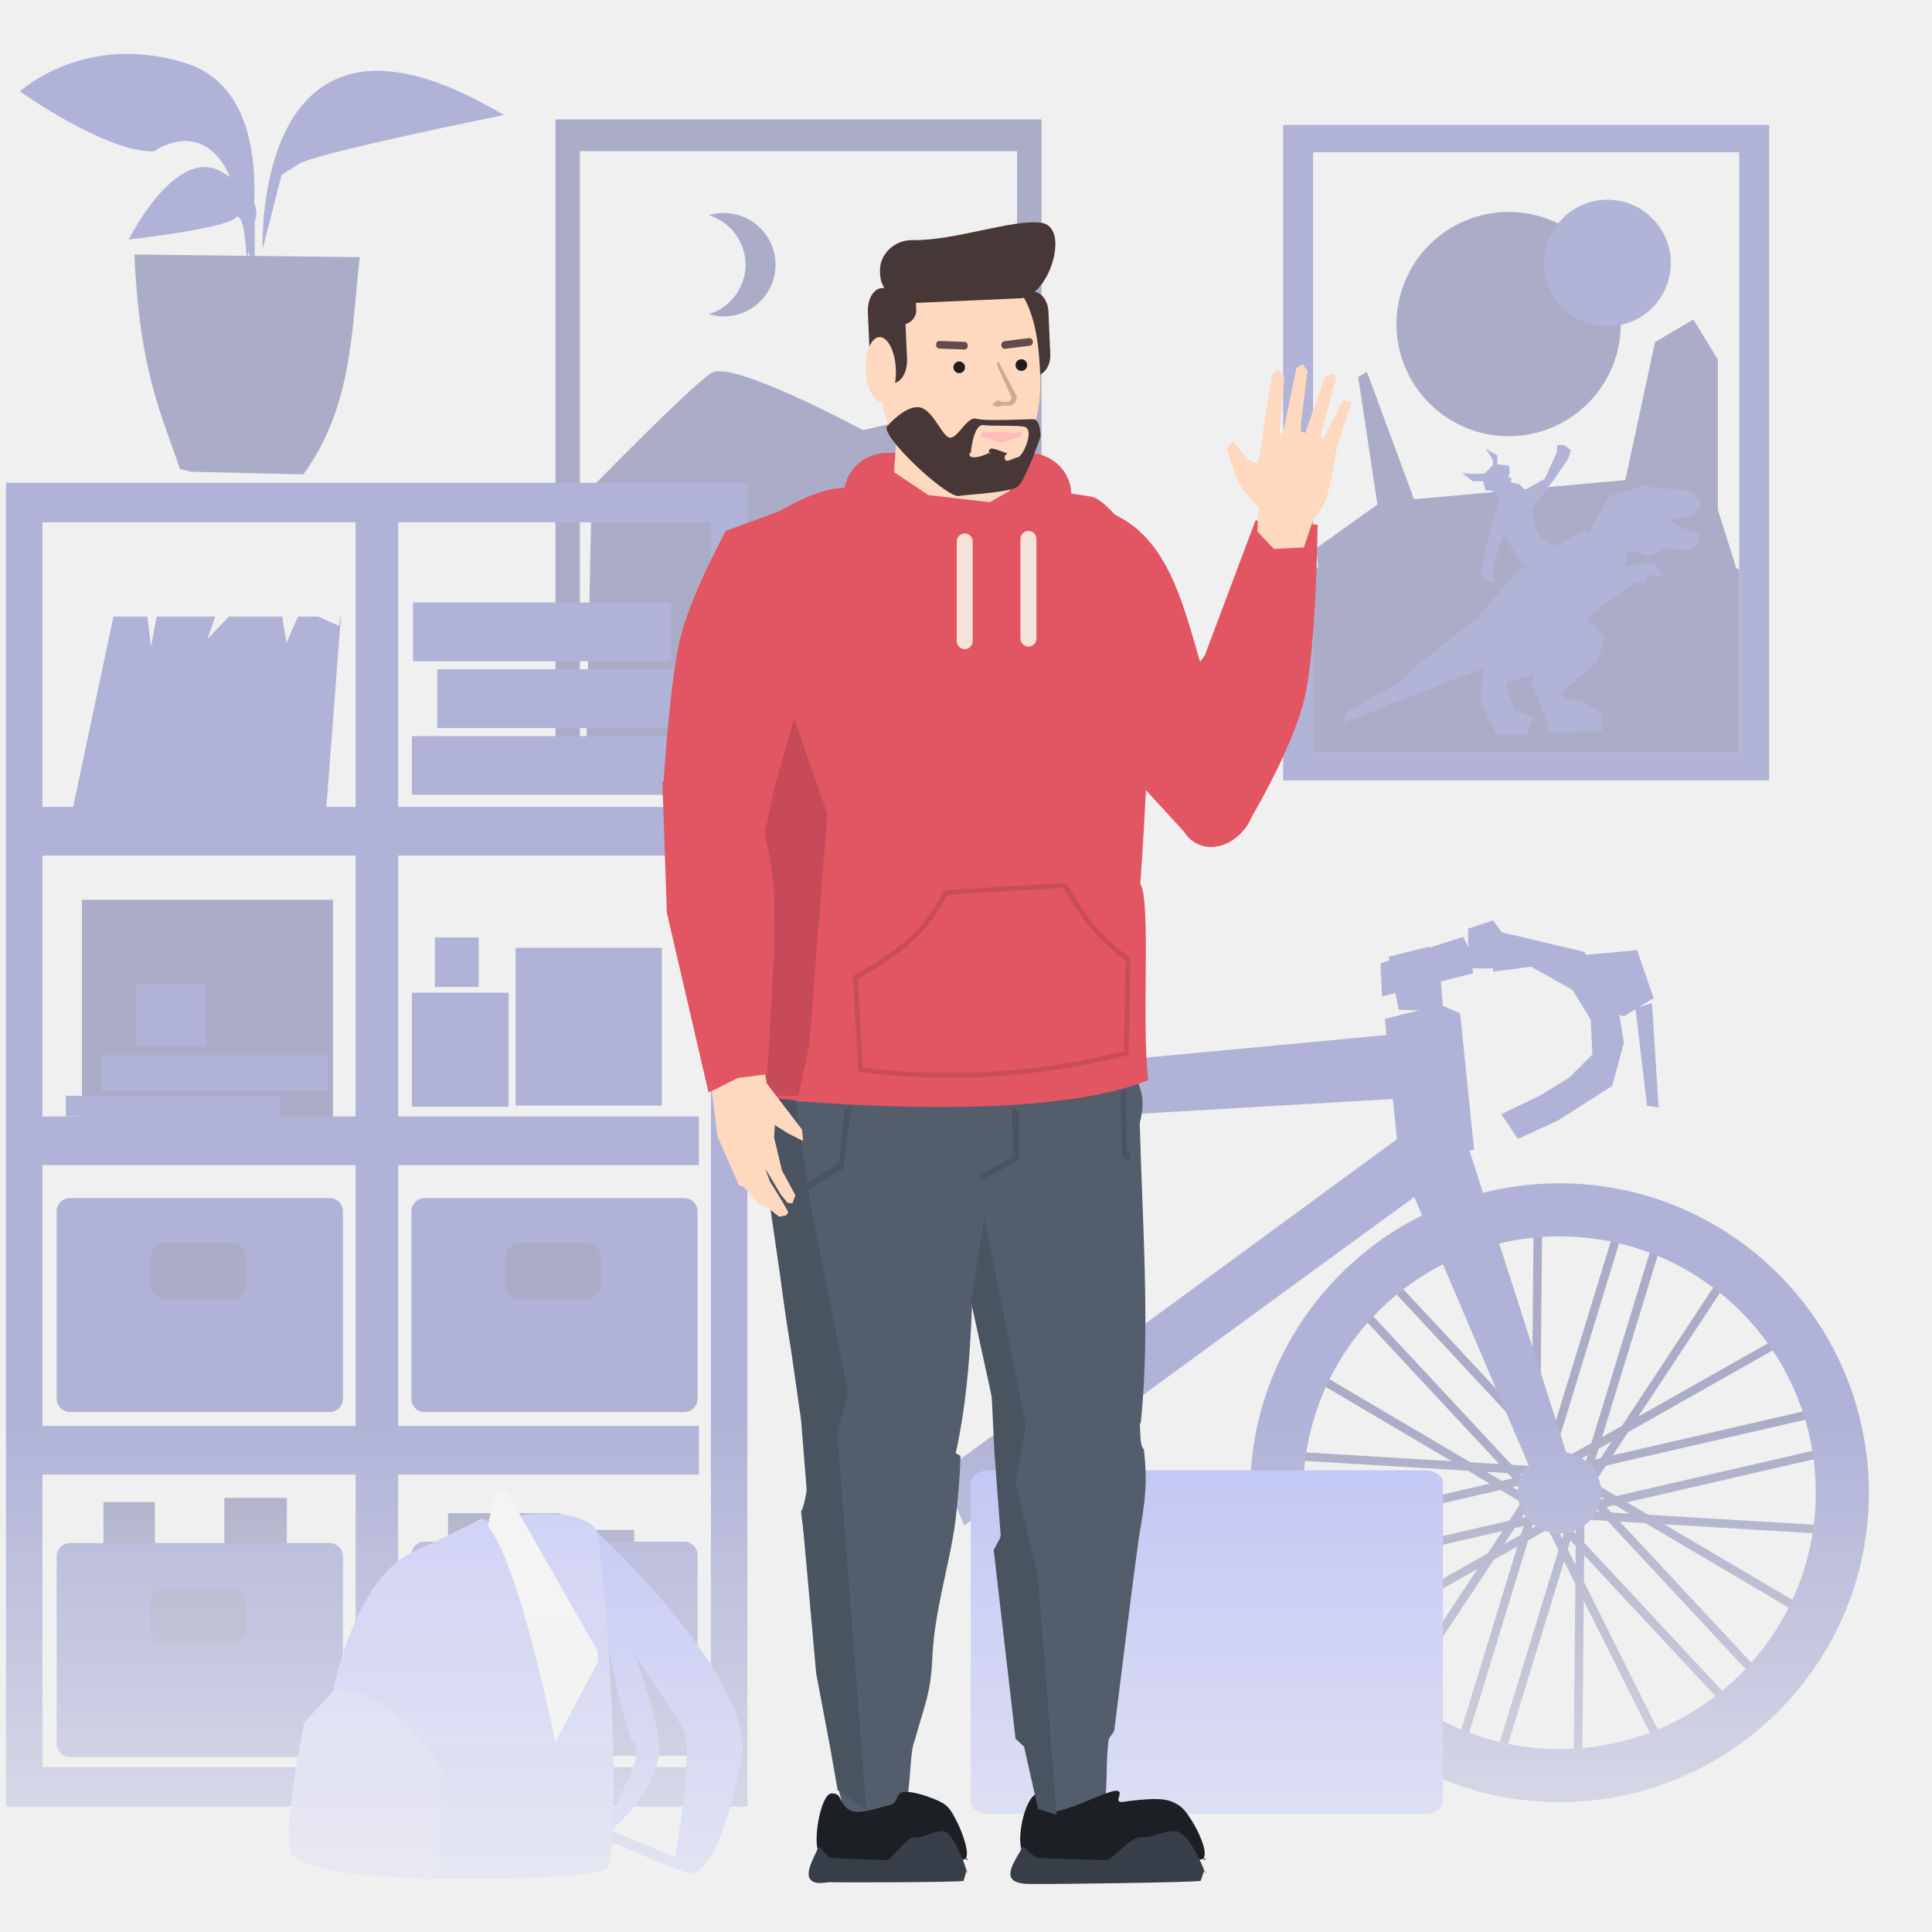
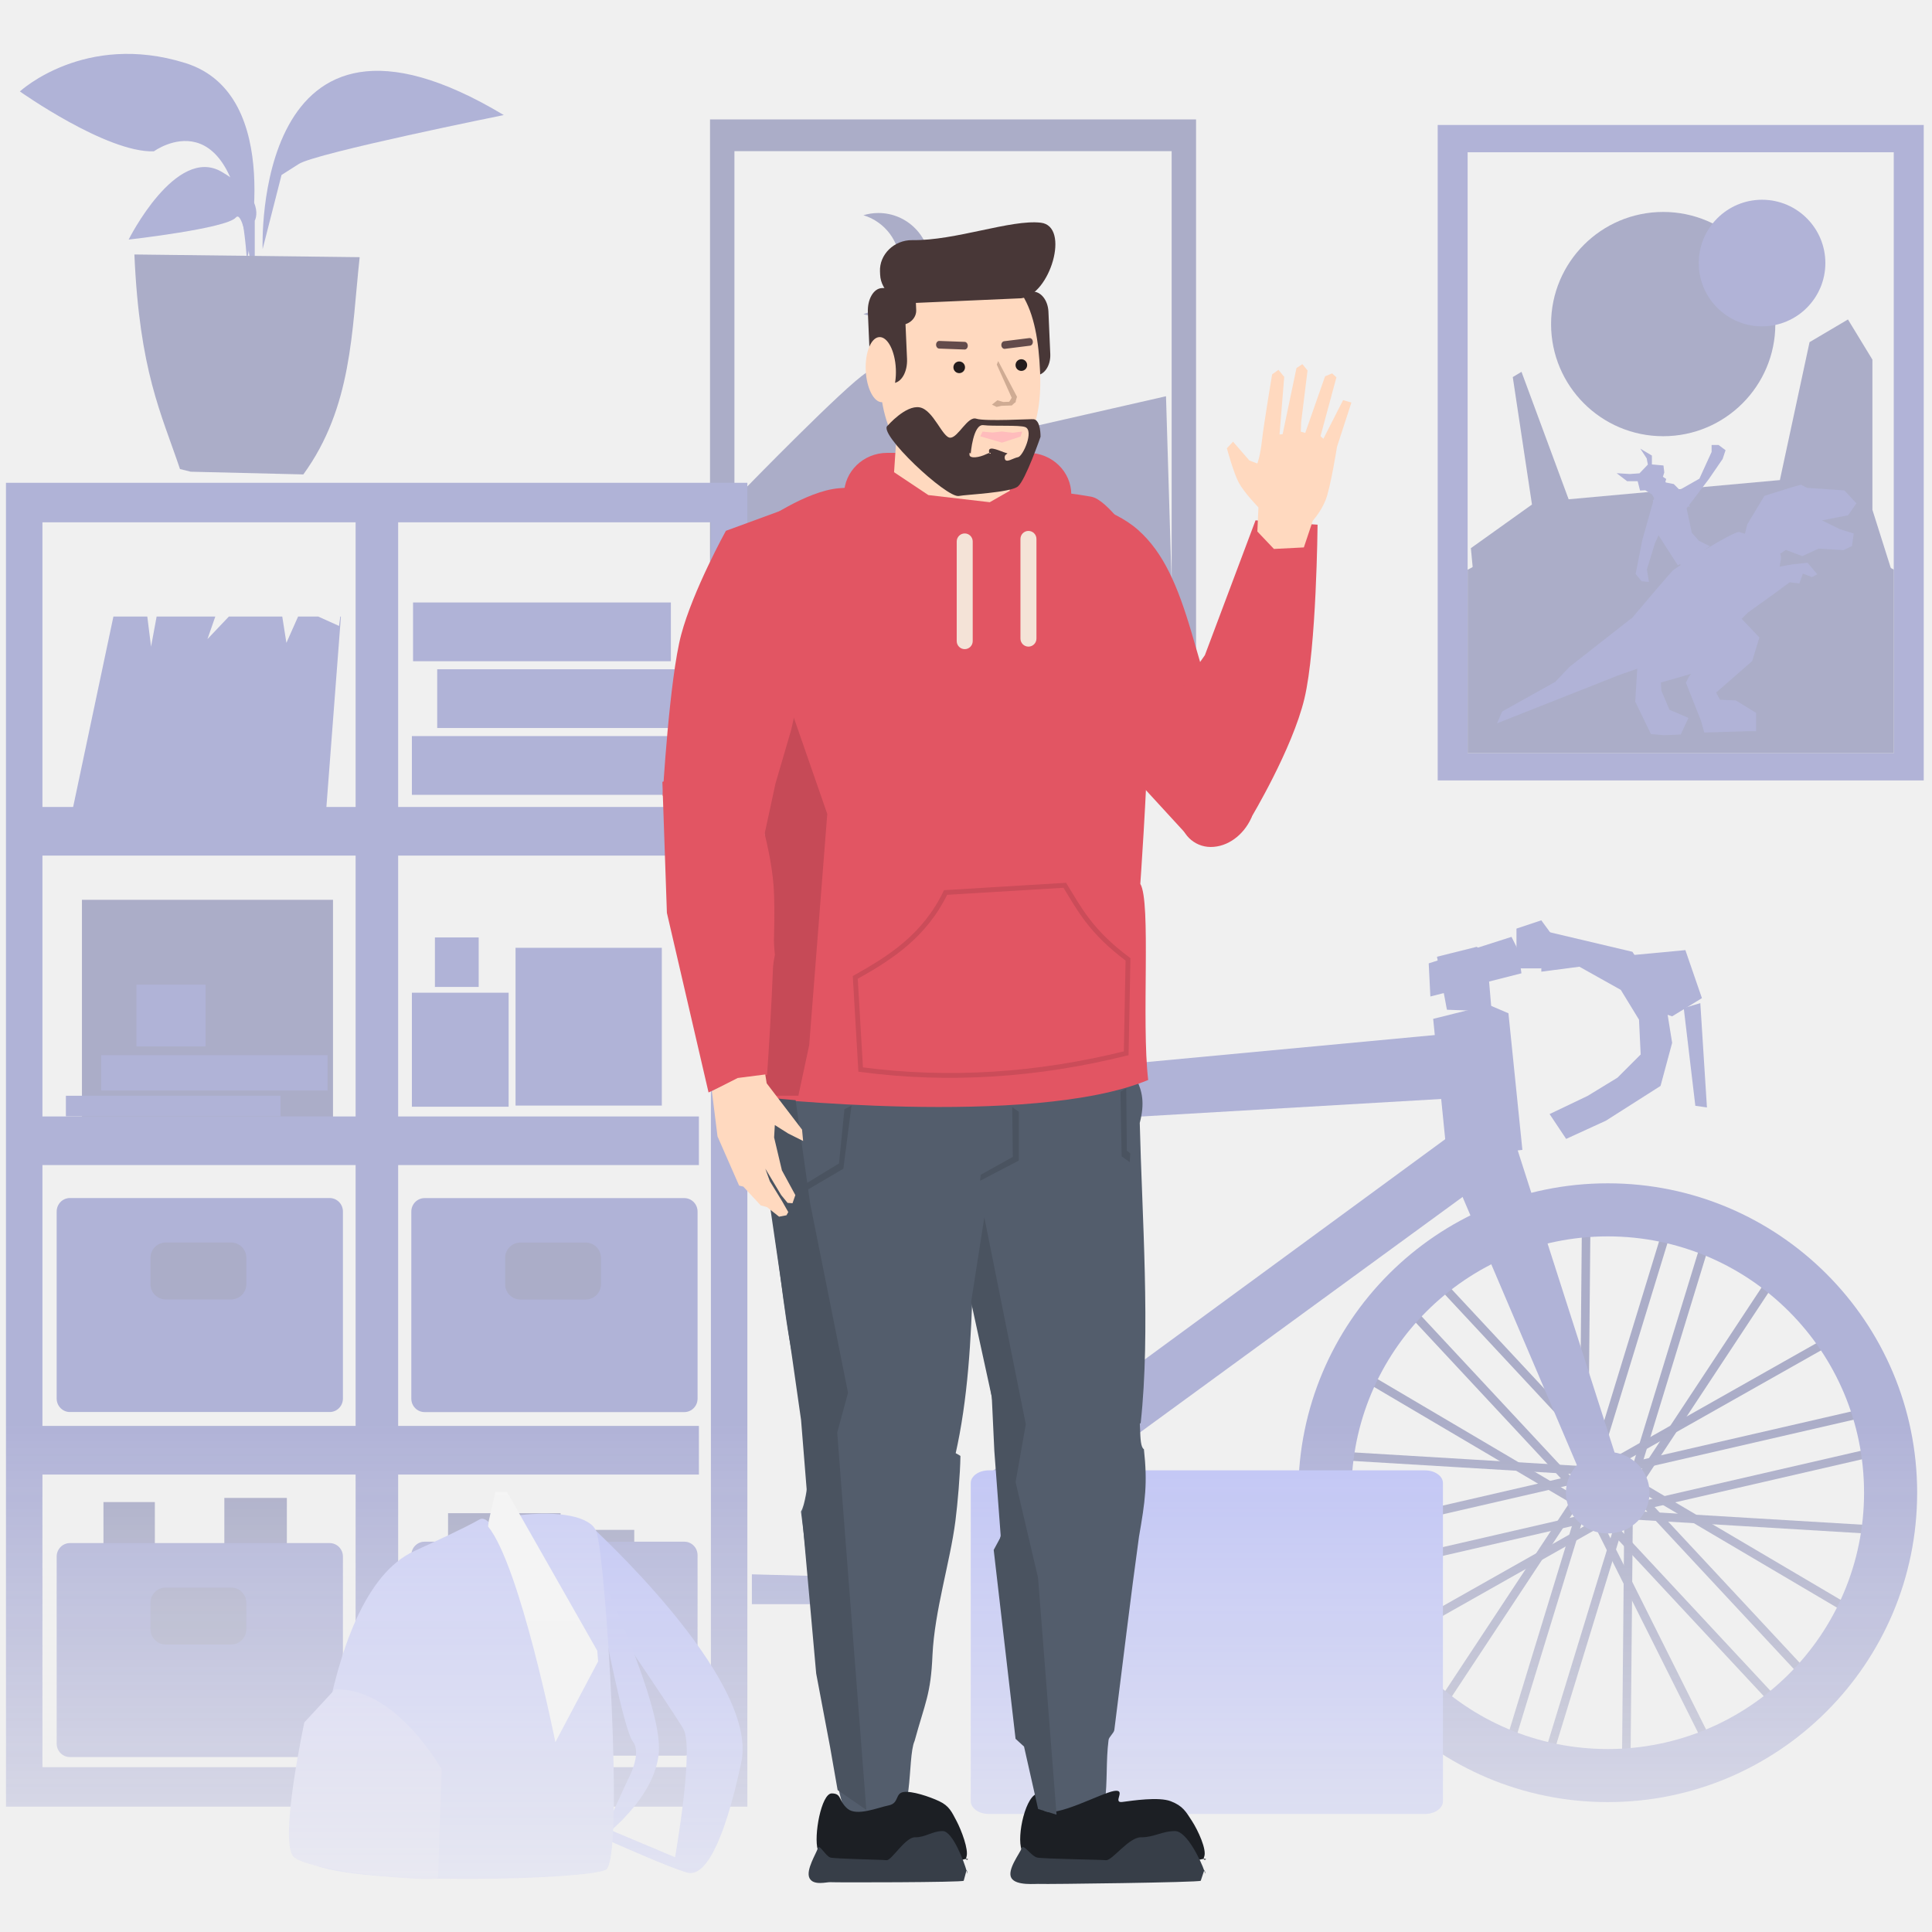
<svg xmlns="http://www.w3.org/2000/svg" xmlns:xlink="http://www.w3.org/1999/xlink" width="400" height="400" viewBox="0 0 105.833 105.833" version="1.1" id="svg523" xml:space="preserve">
  <defs id="defs520">
    <linearGradient id="linearGradient35336">
      <stop style="stop-color:#ffffff;stop-opacity:1;" offset="0" id="stop35332" />
      <stop style="stop-color:#000000;stop-opacity:1" offset="1" id="stop35334" />
    </linearGradient>
    <linearGradient id="linearGradient12854">
      <stop style="stop-color:#000000;stop-opacity:1;" offset="0" id="stop12850" />
      <stop style="stop-color:#ffffff;stop-opacity:1" offset="0.351" id="stop12982" />
      <stop style="stop-color:#ffffff;stop-opacity:1" offset="1" id="stop12852" />
    </linearGradient>
    <mask maskUnits="userSpaceOnUse" id="mask23724">
      <rect style="fill:url(#linearGradient23728);fill-opacity:1;stroke-width:1.058;stroke-linecap:round" id="rect23726" width="105.972" height="106.335" x="-0.182" y="-0.182" />
    </mask>
    <linearGradient xlink:href="#linearGradient12854" id="linearGradient23728" gradientUnits="userSpaceOnUse" x1="105.608" y1="54.804" x2="52.532" y2="54.804" spreadMethod="reflect" />
    <mask maskUnits="userSpaceOnUse" id="mask36981">
      <rect style="opacity:1;fill:url(#linearGradient36985);fill-opacity:1;stroke:none;stroke-width:1.058;stroke-linecap:round" id="rect36983" width="99.81" height="100.767" x="0.585" y="0.043" />
    </mask>
    <linearGradient xlink:href="#linearGradient35336" id="linearGradient36985" gradientUnits="userSpaceOnUse" x1="57.55" y1="77.887" x2="57.55" y2="113.398" gradientTransform="matrix(0.9364293,0,0,0.9364293,1.541507,0.9998093)" />
  </defs>
  <g id="layer1">
    <g id="g5890" transform="matrix(1.067886,0,0,1.067886,-1.646154,-1.067683)" style="stroke-width:0.936;opacity:0.338" mask="url(#mask36981)">
      <rect style="fill:#28283f;fill-opacity:1;stroke:none;stroke-width:0.991;stroke-linecap:round;opacity:0" id="rect35253" width="117.987" height="120.538" x="-8.025" y="-7.61" />
-       <g id="g36343" style="fill:#333aa7;fill-opacity:1">
+       <g id="g36343" style="fill:#333aa7;fill-opacity:1" transform="translate(2.477636)">
        <g id="g16564" style="fill:#242a7a;fill-opacity:1;stroke-width:0.879" transform="matrix(1.06521,0,0,1.06521,-4.466722,-3.993281)">
          <g id="g16290" transform="translate(0.155625,0.361136)" style="fill:#242a7a;fill-opacity:1">
            <path style="fill:#242a7a;fill-opacity:1;stroke:none;stroke-width:0.93;stroke-linecap:round" d="M 70.951,67.604 88.951,86.925 89.281,86.677 71.282,67.356 Z" id="path16284" />
            <path style="fill:#242a7a;fill-opacity:1;stroke:none;stroke-width:0.93;stroke-linecap:round" d="M 71.882,65.743 89.882,85.064 90.212,84.816 72.212,65.496 Z" id="path16286" />
          </g>
          <g id="g16296" transform="rotate(120,80.55523,76.43569)" style="fill:#242a7a;fill-opacity:1">
            <path style="fill:#242a7a;fill-opacity:1;stroke:none;stroke-width:0.93;stroke-linecap:round" d="M 70.951,67.604 88.951,86.925 89.281,86.677 71.282,67.356 Z" id="path16292" />
            <path style="fill:#242a7a;fill-opacity:1;stroke:none;stroke-width:0.93;stroke-linecap:round" d="M 71.882,65.743 89.882,85.064 90.212,84.816 72.212,65.496 Z" id="path16294" />
          </g>
          <g id="g16302" transform="rotate(-120,80.76373,76.34584)" style="fill:#242a7a;fill-opacity:1">
            <path style="fill:#242a7a;fill-opacity:1;stroke:none;stroke-width:0.93;stroke-linecap:round" d="M 70.951,67.604 88.951,86.925 89.281,86.677 71.282,67.356 Z" id="path16298" />
            <path style="fill:#242a7a;fill-opacity:1;stroke:none;stroke-width:0.93;stroke-linecap:round" d="M 71.882,65.743 89.882,85.064 90.212,84.816 72.212,65.496 Z" id="path16300" />
          </g>
          <g id="g16372" style="fill:#242a7a;fill-opacity:1">
            <path style="fill:#242a7a;fill-opacity:1;stroke:none;stroke-width:0.93;stroke-linecap:round" d="m 80.3,75.338 -13.046,-0.782 -0.055,0.409 13.046,0.782 z" id="path16304" />
            <path style="fill:#242a7a;fill-opacity:1;stroke:none;stroke-width:0.93;stroke-linecap:round" d="M 79.977,77.189 68.519,70.431 68.338,70.802 79.797,77.56 Z" id="path16368" />
          </g>
          <g id="g16378" style="fill:#242a7a;fill-opacity:1" transform="rotate(-60,80.66403,76.57246)">
            <path style="fill:#242a7a;fill-opacity:1;stroke:none;stroke-width:0.93;stroke-linecap:round" d="m 80.3,75.338 -13.046,-0.782 -0.055,0.409 13.046,0.782 z" id="path16374" />
            <path style="fill:#242a7a;fill-opacity:1;stroke:none;stroke-width:0.93;stroke-linecap:round" d="M 79.977,77.189 68.519,70.431 68.338,70.802 79.797,77.56 Z" id="path16376" />
          </g>
          <g id="g16384" style="fill:#242a7a;fill-opacity:1" transform="rotate(-120,80.66403,76.57246)">
            <path style="fill:#242a7a;fill-opacity:1;stroke:none;stroke-width:0.93;stroke-linecap:round" d="m 80.3,75.338 -13.046,-0.782 -0.055,0.409 13.046,0.782 z" id="path16380" />
            <path style="fill:#242a7a;fill-opacity:1;stroke:none;stroke-width:0.93;stroke-linecap:round" d="M 79.977,77.189 68.519,70.431 68.338,70.802 79.797,77.56 Z" id="path16382" />
          </g>
          <g id="g16390" style="fill:#242a7a;fill-opacity:1" transform="rotate(180,80.66403,76.57246)">
            <path style="fill:#242a7a;fill-opacity:1;stroke:none;stroke-width:0.93;stroke-linecap:round" d="m 80.3,75.338 -13.046,-0.782 -0.055,0.409 13.046,0.782 z" id="path16386" />
            <path style="fill:#242a7a;fill-opacity:1;stroke:none;stroke-width:0.93;stroke-linecap:round" d="M 79.977,77.189 68.519,70.431 68.338,70.802 79.797,77.56 Z" id="path16388" />
          </g>
          <g id="g16396" style="fill:#242a7a;fill-opacity:1" transform="rotate(120,80.66403,76.57246)">
            <path style="fill:#242a7a;fill-opacity:1;stroke:none;stroke-width:0.93;stroke-linecap:round" d="m 80.3,75.338 -13.046,-0.782 -0.055,0.409 13.046,0.782 z" id="path16392" />
            <path style="fill:#242a7a;fill-opacity:1;stroke:none;stroke-width:0.93;stroke-linecap:round" d="M 79.977,77.189 68.519,70.431 68.338,70.802 79.797,77.56 Z" id="path16394" />
          </g>
          <g id="g16402" style="fill:#242a7a;fill-opacity:1" transform="rotate(60,80.66403,76.57246)">
            <path style="fill:#242a7a;fill-opacity:1;stroke:none;stroke-width:0.93;stroke-linecap:round" d="m 80.3,75.338 -13.046,-0.782 -0.055,0.409 13.046,0.782 z" id="path16398" />
            <path style="fill:#242a7a;fill-opacity:1;stroke:none;stroke-width:0.93;stroke-linecap:round" d="M 79.977,77.189 68.519,70.431 68.338,70.802 79.797,77.56 Z" id="path16400" />
          </g>
        </g>
        <path id="path14754" style="fill:#333aa7;fill-opacity:1;stroke:none;stroke-width:0.991;stroke-linecap:round" d="M 81.535,61.7 A 15.871,15.871 0 0 0 65.664,77.571 15.871,15.871 0 0 0 81.535,93.442 15.871,15.871 0 0 0 97.407,77.571 15.871,15.871 0 0 0 81.535,61.7 Z m 0,2.722 A 13.149,13.149 0 0 1 94.684,77.571 13.149,13.149 0 0 1 81.535,90.72 13.149,13.149 0 0 1 68.387,77.571 13.149,13.149 0 0 1 81.535,64.422 Z" />
        <path style="fill:#333aa7;fill-opacity:1;stroke:none;stroke-width:0.991;stroke-linecap:round" d="m 82.822,78.429 -6.005,-18.731 -3.575,0.715 7.864,18.445 z" id="path14756" />
        <path style="fill:#333aa7;fill-opacity:1;stroke:none;stroke-width:0.991;stroke-linecap:round" d="m 73.296,60.413 -0.715,-7.149 2.86,-0.715 1.001,0.429 0.715,7.006 z" id="path14758" />
        <path style="fill:#333aa7;fill-opacity:1;stroke:none;stroke-width:0.991;stroke-linecap:round" d="m 73.38,54.027 -27.246,2.555 0.281,2.343 27.715,-1.618 z" id="path14760" />
        <path style="fill:#333aa7;fill-opacity:1;stroke:none;stroke-width:0.991;stroke-linecap:round" d="m 73.849,58.96 -23.976,17.577 1.125,2.718 23.695,-17.296 z" id="path14762" />
        <path style="fill:#333aa7;fill-opacity:1;stroke:none;stroke-width:0.991;stroke-linecap:round" d="m 73.286,52.796 -0.51,-2.718 2.039,-0.51 0.51,0.34 0.255,2.973 z" id="path14764" />
        <path style="fill:#333aa7;fill-opacity:1;stroke:none;stroke-width:0.991;stroke-linecap:round" d="m 72.352,50.417 4.247,-1.359 0.34,0.68 0.17,1.189 -4.672,1.189 z" id="path14766" />
        <path style="fill:#333aa7;fill-opacity:1;stroke:none;stroke-width:0.991;stroke-linecap:round" d="m 76.854,48.634 v 2.039 h 1.274 l 0.934,-1.189 -0.934,-1.274 z" id="path14768" />
        <path style="fill:#333aa7;fill-opacity:1;stroke:none;stroke-width:0.991;stroke-linecap:round" d="m 78.128,48.719 4.672,1.104 1.699,2.548 0.34,2.124 -0.595,2.209 -2.803,1.784 -2.039,0.934 -0.849,-1.274 1.954,-0.934 1.529,-0.934 1.189,-1.189 -0.085,-1.784 -0.934,-1.529 -2.124,-1.189 -1.954,0.255 z" id="path14770" />
        <path style="fill:#333aa7;fill-opacity:1;stroke:none;stroke-width:0.991;stroke-linecap:round" d="m 82.8,49.993 2.718,-0.255 0.849,2.463 -1.529,0.934 -0.765,-0.255 z" id="path14772" />
        <path style="fill:#333aa7;fill-opacity:1;stroke:none;stroke-width:0.991;stroke-linecap:round" d="m 85.434,52.711 0.595,5.012 0.595,0.085 -0.34,-5.352 z" id="path14774" />
        <ellipse style="fill:#333aa7;fill-opacity:1;stroke:none;stroke-width:0.991;stroke-linecap:round" id="path15080" cx="81.535" cy="77.571" rx="2.145" ry="2.091" />
-       </g>
-       <g id="g38429">
-         <path id="rect17478" style="fill:#343ba7;fill-opacity:1;stroke:none;stroke-width:0.991;stroke-linecap:round" d="M 67.362 7.411 L 67.362 41.033 L 92.294 41.033 L 92.294 7.411 L 67.362 7.411 z M 68.898 8.809 L 90.758 8.809 L 90.758 39.635 L 68.898 39.635 L 68.898 8.809 z " />
+         <path style="fill:#323ba9;fill-opacity:1;stroke-width:0.991;stroke-linecap:round" d="m 42.924,81.897 -5.291,-0.139 v 1.532 h 5.569 z" id="path682" />
+       </g>
+       <g id="g38429" transform="translate(7.928434)">
+         <path id="rect17478" style="fill:#343ba7;fill-opacity:1;stroke:none;stroke-width:0.991;stroke-linecap:round" d="M 67.362,7.411 V 41.033 H 92.294 V 7.411 Z m 1.536,1.399 h 21.859 v 30.826 H 68.898 Z" />
        <path style="opacity:1;fill:#242a7a;fill-opacity:1;stroke:none;stroke-width:0.991;stroke-linecap:round" d="m 69.064,29.119 3.134,-2.239 -0.985,-6.537 0.448,-0.269 2.418,6.537 10.836,-0.985 1.522,-7.075 1.97,-1.164 1.254,2.06 v 7.702 l 1.075,3.403 -21.314,2.328 z" id="path58876" />
        <path id="path24166" style="fill:#242a7a;fill-opacity:1;stroke:none;stroke-width:0.991;stroke-linecap:round" d="m 79.828,27.701 c -3.932,0.002 -7.761,0.775 -10.93,2.525 v 9.409 H 90.758 V 30.218 C 87.588,28.471 83.759,27.701 79.828,27.701 Z" />
        <g id="g23846" transform="matrix(0.1667216,0,0,0.1667216,50.39875,29.46205)" style="fill:#1c1c2b;fill-opacity:1;stroke-width:4.938">
-           <path id="path23838" style="fill:#343ba7;fill-opacity:1;stroke:none;stroke-width:5.944;stroke-linecap:round" d="M 186.02 -33.811 L 186.02 -31.663 L 182.262 -23.432 L 176.184 -19.98 L 174.384 -21.78 L 171.946 -22.268 L 171.804 -22.497 L 172.059 -23.344 L 171.043 -24.021 L 171.467 -25.379 L 171.212 -27.498 L 167.65 -27.823 L 167.65 -30.549 L 164.092 -32.67 L 166.042 -29.701 L 166.411 -27.777 L 163.836 -25.083 L 160.87 -24.871 L 156.801 -25.124 L 160.022 -22.668 L 163.273 -22.668 L 164.008 -19.783 L 165.616 -19.867 L 167.65 -18.596 L 168.341 -17.484 L 168.173 -16.886 L 167.943 -16.811 L 168.007 -16.3 L 164.687 -4.501 L 162.652 5.878 L 164.484 8.116 L 166.724 8.322 L 166.112 4.453 L 168.556 -3.485 L 169.691 -6.019 L 174.457 1.391 L 174.457 1.4 L 174.468 1.411 L 175.641 3.231 L 176.253 2.859 L 176.555 3.106 C 175.415 3.856 174.508 4.468 174.28 4.662 C 174.389 4.227 163.943 16.594 161.456 19.54 L 161.308 19.558 L 142.317 34.456 L 137.928 39.066 L 121.602 48.191 L 120.002 51.831 L 157.7 36.923 L 163.148 35.022 L 162.533 45.161 L 167.351 55.131 L 171.328 55.488 L 176.506 55.276 L 178.903 50.159 L 173.052 47.666 L 170.57 41.8 L 170.416 39.275 L 179.725 36.607 L 179.136 37.321 L 178.125 39.338 L 182.767 51.038 L 183.774 54.67 L 196.887 54.266 L 199.712 54.266 L 199.712 48.618 L 193.457 44.784 L 188.615 44.583 L 187.405 42.363 L 198.501 32.68 L 200.719 25.418 L 195.268 19.674 L 197.265 17.694 L 205.319 11.907 L 210.039 8.427 L 213.014 8.813 L 214.12 5.753 L 216.894 6.839 L 218.54 5.971 L 215.536 2.436 L 210.915 2.918 L 206.93 3.64 C 207.031 3.146 207.15 2.504 207.313 1.481 C 207.417 0.827 207.332 0.218 207.11 -0.351 L 208.849 -1.538 L 213.928 0.384 L 218.929 -1.927 L 226.603 -1.465 L 229.204 -2.725 L 229.738 -6.568 L 225.477 -7.9 L 219.977 -10.623 L 228.02 -12.184 L 230.574 -15.865 L 226.868 -19.83 L 215.353 -20.625 L 213.519 -21.6 L 210.509 -20.735 L 202.283 -18.163 L 197.001 -9.389 L 196.281 -6.51 C 195.612 -6.693 194.79 -6.914 194.551 -7 C 193.741 -7.294 188.465 -4.305 183.484 -1.268 L 185.449 -2.67 L 182.192 -4.298 L 182.148 -4.298 L 179.934 -6.789 L 178.323 -14.306 L 178.793 -14.924 L 179.342 -14.765 L 179.057 -15.273 L 185.123 -23.255 L 189.419 -29.515 L 190.313 -32.2 L 188.165 -33.811 L 186.02 -33.811 z M 168.405 -17.377 L 168.617 -17.034 L 168.536 -17.008 L 168.405 -17.377 z " />
+           <path id="path23838" style="fill:#343ba7;fill-opacity:1;stroke:none;stroke-width:5.944;stroke-linecap:round" d="m 186.02,-33.811 v 2.148 l -3.759,8.232 -6.078,3.451 -1.8,-1.8 -2.438,-0.488 -0.142,-0.229 0.255,-0.848 -1.016,-0.676 0.424,-1.358 -0.255,-2.119 -3.561,-0.325 v -2.725 l -3.558,-2.122 1.95,2.969 0.369,1.924 -2.575,2.694 -2.966,0.212 -4.069,-0.253 3.222,2.456 h 3.251 l 0.734,2.885 1.608,-0.084 2.035,1.271 0.691,1.112 -0.168,0.598 -0.229,0.075 0.064,0.511 -3.32,11.799 -2.035,10.379 1.831,2.238 2.241,0.206 -0.612,-3.869 2.444,-7.938 1.135,-2.534 4.766,7.41 v 0.009 l 0.012,0.012 1.173,1.82 0.612,-0.372 0.302,0.247 c -1.14,0.75 -2.048,1.362 -2.276,1.556 C 174.389,4.227 163.943,16.594 161.456,19.54 l -0.148,0.017 -18.991,14.899 -4.389,4.609 -16.327,9.126 -1.599,3.64 37.698,-14.907 5.448,-1.901 -0.615,10.139 4.818,9.97 3.976,0.357 5.178,-0.212 2.397,-5.117 -5.851,-2.493 -2.482,-5.866 -0.154,-2.525 9.308,-2.667 -0.589,0.714 -1.01,2.017 4.641,11.7 1.007,3.631 13.114,-0.403 h 2.824 v -5.648 l -6.255,-3.834 -4.841,-0.2 -1.21,-2.22 11.096,-9.683 2.218,-7.262 -5.451,-5.744 1.997,-1.98 8.055,-5.788 4.72,-3.48 2.975,0.386 1.106,-3.059 2.775,1.086 1.646,-0.868 -3.004,-3.535 -4.621,0.482 -3.985,0.723 c 0.101,-0.494 0.22,-1.136 0.383,-2.159 0.104,-0.653 0.019,-1.263 -0.203,-1.831 l 1.739,-1.187 5.079,1.921 5.001,-2.31 7.674,0.462 2.601,-1.26 0.534,-3.843 -4.261,-1.332 -5.5,-2.723 8.043,-1.562 2.554,-3.68 -3.707,-3.965 -11.514,-0.795 -1.834,-0.975 -3.01,0.865 -8.226,2.572 -5.283,8.774 -0.72,2.879 c -0.668,-0.183 -1.49,-0.404 -1.73,-0.491 -0.81,-0.293 -6.086,2.696 -11.067,5.732 l 1.965,-1.402 -3.257,-1.628 h -0.043 l -2.215,-2.49 -1.611,-7.518 0.47,-0.618 0.549,0.16 -0.284,-0.508 6.066,-7.982 4.296,-6.261 0.894,-2.685 -2.148,-1.611 z m -17.615,16.434 0.212,0.342 -0.081,0.026 z" />
          <g id="g23824" transform="rotate(-40.34999,186.4012,24.84072)" style="fill:#1c1c2b;fill-opacity:1;stroke-width:4.938" />
        </g>
        <g id="g24624" style="fill:#1c1c2b;fill-opacity:1;stroke-width:1.301" transform="matrix(0.7200112,0,0,0.7200112,22.72397,7.1139)" />
        <circle style="fill:#242a7a;fill-opacity:1;stroke:none;stroke-width:0.991;stroke-linecap:round" id="circle25702" cx="78.93" cy="17.624" r="5.752" />
        <circle style="fill:#343ba7;fill-opacity:1;stroke:none;stroke-width:0.991;stroke-linecap:round" id="path24974" cx="84.001" cy="14.493" r="3.247" />
      </g>
-       <g id="g38435">
-         <path id="rect18341" style="fill:#242a7a;fill-opacity:1;stroke:none;stroke-width:0.991;stroke-linecap:round" d="M 30.035 7.126 L 30.035 40.748 L 54.967 40.748 L 54.967 7.126 L 30.035 7.126 z M 31.287 8.754 L 53.715 8.754 L 53.715 39.121 L 31.287 39.121 L 31.287 8.754 z " />
+       <g id="g38435" transform="translate(7.928434)">
+         <path id="rect18341" style="fill:#242a7a;fill-opacity:1;stroke:none;stroke-width:0.991;stroke-linecap:round" d="M 30.035,7.126 V 40.748 H 54.967 V 7.126 Z M 31.287,8.754 H 53.715 V 39.121 H 31.287 Z" />
        <path style="fill:#242a7a;fill-opacity:1;stroke:none;stroke-width:0.991;stroke-linecap:round" d="m 31.896,26.006 c 0,0 5.081,-5.215 6.151,-5.884 1.07,-0.669 7.756,2.942 7.756,2.942 l 7.622,-1.738 0.535,17.785 -22.332,-0.134 z" id="path26793" />
        <path id="path27009" style="fill:#242a7a;fill-opacity:1;stroke:none;stroke-width:0.991;stroke-linecap:round" d="m 38.671,11.926 a 2.652,2.652 0 0 0 -0.768,0.114 2.652,2.652 0 0 1 1.882,2.538 2.652,2.652 0 0 1 -1.883,2.537 2.652,2.652 0 0 0 0.769,0.115 2.652,2.652 0 0 0 2.652,-2.652 2.652,2.652 0 0 0 -2.652,-2.652 z" />
      </g>
      <g id="g15740" transform="translate(-6.810697)">
        <rect style="fill:#333aa7;fill-opacity:1;stroke:none;stroke-width:0.991;stroke-linecap:round" id="rect5880" width="34.134" height="2.494" x="10.07" y="42.395" />
        <rect style="fill:#333aa7;fill-opacity:1;stroke:none;stroke-width:0.991;stroke-linecap:round" id="rect5892" width="2.182" height="65.463" x="26.594" y="26.648" />
        <rect style="opacity:1;fill:#242a7a;fill-opacity:1;stroke:none;stroke-width:0.991;stroke-linecap:round" id="rect40283" width="12.878" height="11.141" x="12.556" y="47.157" />
        <rect style="fill:#333aa7;fill-opacity:1;stroke:none;stroke-width:0.991;stroke-linecap:round" id="rect5882" width="34.134" height="2.494" x="10.07" y="58.27" />
        <rect style="fill:#333aa7;fill-opacity:1;stroke:none;stroke-width:0.991;stroke-linecap:round" id="rect5884" width="34.134" height="2.494" x="10.07" y="74.145" />
        <rect style="fill:#242a7a;fill-opacity:1;stroke:none;stroke-width:0.991;stroke-linecap:round" id="rect13956" width="3.207" height="7.983" x="19.86" y="77.837" />
        <rect style="fill:#242a7a;fill-opacity:1;stroke:none;stroke-width:0.991;stroke-linecap:round" id="rect13960" width="5.773" height="4.205" x="31.336" y="78.621" />
        <rect style="fill:#242a7a;fill-opacity:1;stroke:none;stroke-width:0.991;stroke-linecap:round" id="rect13962" width="1.996" height="1.996" x="38.891" y="79.477" />
        <path id="rect3649" style="fill:#333aa7;fill-opacity:1;stroke:none;stroke-width:0.991;stroke-linecap:round" d="M 8.659,25.766 V 93.676 H 46.689 V 25.766 Z m 1.87,2.026 H 44.819 V 91.65 H 10.529 Z" />
        <path id="path5948" style="fill:#333aa7;fill-opacity:1;stroke:none;stroke-width:0.991;stroke-linecap:round" d="m 14.17,32.626 -2.121,10.03 13.019,0.097 0.772,-10.127 h -0.032 l -0.064,0.482 -1.071,-0.482 h -1.029 l -0.6,1.35 -0.213,-1.35 h -2.738 l -1.099,1.157 0.403,-1.157 h -3.01 l -0.286,1.543 -0.193,-1.543 z" />
        <rect style="fill:#333aa7;fill-opacity:1;stroke:none;stroke-width:0.991;stroke-linecap:round" id="rect6800" width="11.01" height="1.056" x="11.732" y="57.208" />
        <rect style="fill:#333aa7;fill-opacity:1;stroke:none;stroke-width:0.991;stroke-linecap:round" id="rect6802" width="11.613" height="1.81" x="13.542" y="55.13" />
        <rect style="fill:#333aa7;fill-opacity:1;stroke:none;stroke-width:0.991;stroke-linecap:round" id="rect6804" width="3.544" height="3.167" x="15.352" y="51.51" />
        <g id="g13432" transform="matrix(0.9364293,0,0,0.9364293,1.565661,0.9421989)">
          <rect style="fill:#333aa7;fill-opacity:1;stroke:none;stroke-width:1.058;stroke-linecap:round" id="rect13105" width="15.68" height="11.722" x="10.352" y="65.689" rx="0.726" ry="0.737" />
          <rect style="fill:#242a7a;fill-opacity:1;stroke:none;stroke-width:1.058;stroke-linecap:round" id="rect13107" width="5.252" height="3.121" x="15.49" y="68.124" rx="0.837" ry="0.837" />
        </g>
        <g id="g13493" transform="matrix(0.9364293,0,0,0.9364293,19.75761,18.57076)">
          <rect style="fill:#333aa7;fill-opacity:1;stroke:none;stroke-width:1.058;stroke-linecap:round" id="rect13489" width="15.68" height="11.722" x="10.352" y="65.689" rx="0.726" ry="0.737" />
          <rect style="fill:#242a7a;fill-opacity:1;stroke:none;stroke-width:1.058;stroke-linecap:round" id="rect13491" width="5.252" height="3.121" x="15.49" y="68.124" rx="0.837" ry="0.837" />
        </g>
        <g id="g13702" transform="matrix(0.9364293,0,0,0.9364293,19.75761,0.9456172)">
          <rect style="fill:#333aa7;fill-opacity:1;stroke:none;stroke-width:1.058;stroke-linecap:round" id="rect13698" width="15.68" height="11.722" x="10.352" y="65.689" rx="0.726" ry="0.737" />
          <rect style="fill:#242a7a;fill-opacity:1;stroke:none;stroke-width:1.058;stroke-linecap:round" id="rect13700" width="5.252" height="3.121" x="15.49" y="68.124" rx="0.837" ry="0.837" />
        </g>
        <rect style="fill:#242a7a;fill-opacity:1;stroke:none;stroke-width:0.991;stroke-linecap:round" id="rect13958" width="2.637" height="4.918" x="13.659" y="78.051" />
        <g id="g13870" transform="matrix(0.9364293,0,0,0.9364293,1.565659,18.64204)">
          <rect style="fill:#333aa7;fill-opacity:1;stroke:none;stroke-width:1.058;stroke-linecap:round" id="rect13866" width="15.68" height="11.722" x="10.352" y="65.689" rx="0.726" ry="0.737" />
          <rect style="fill:#242a7a;fill-opacity:1;stroke:none;stroke-width:1.058;stroke-linecap:round" id="rect13868" width="5.252" height="3.121" x="15.49" y="68.124" rx="0.837" ry="0.837" />
        </g>
        <rect style="fill:#333aa7;fill-opacity:1;stroke:none;stroke-width:0.991;stroke-linecap:round" id="rect32169" width="4.962" height="5.848" x="29.481" y="51.923" />
        <rect style="fill:#333aa7;fill-opacity:1;stroke:none;stroke-width:0.991;stroke-linecap:round" id="rect32171" width="7.503" height="8.093" x="34.798" y="49.619" />
        <rect style="fill:#333aa7;fill-opacity:1;stroke:none;stroke-width:0.991;stroke-linecap:round" id="rect32173" width="2.245" height="2.54" x="30.662" y="49.087" />
        <path id="rect34359" style="fill:#333aa7;stroke-width:0.991;stroke-linecap:round" d="m 29.481,38.758 h 13.226 v 3.013 H 29.481 Z" />
        <path id="rect34361" style="fill:#333aa7;stroke-width:0.991;stroke-linecap:round" d="m 30.78,35.331 h 13.226 v 3.013 H 30.78 Z" />
        <path id="rect34363" style="fill:#333aa7;stroke-width:0.991;stroke-linecap:round" d="m 29.54,31.905 h 13.226 v 3.013 H 29.54 Z" />
      </g>
      <g id="g456" transform="translate(-1.486581)">
        <path style="fill:#333aa7;fill-opacity:1;stroke:none;stroke-width:0.991;stroke-linecap:round" d="m 9.627,13.29 c 0,0 2.426,-4.852 4.771,-3.477 2.345,1.375 1.698,2.507 1.698,2.507 l -1e-6,3.8 c 0,0 -0.485,-4.528 -0.97,-3.962 -0.485,0.566 -5.498,1.132 -5.498,1.132 z" id="path14608" />
        <path style="fill:#333aa7;fill-opacity:1;stroke:none;stroke-width:0.991;stroke-linecap:round" d="m 16.5,13.775 c 0,0 -0.566,-14.635 12.371,-6.873 0,0 -9.622,1.941 -10.512,2.507 -0.889,0.566 -0.889,0.566 -0.889,0.566 z" id="path14604" />
        <path style="fill:#333aa7;fill-opacity:1;stroke:none;stroke-width:0.991;stroke-linecap:round" d="m 15.692,14.341 c 0,0 2.021,-8.49 -3.153,-10.107 C 7.363,2.617 4.048,5.69 4.048,5.69 c 0,0 4.447,3.153 6.873,3.073 0,0 4.205,-3.073 4.771,5.579 z" id="path14606" />
        <path style="fill:#242a7a;fill-opacity:1;stroke:none;stroke-width:0.991;stroke-linecap:round" d="M 12.261,25.06 C 11.301,22.2 10.184,20.052 9.922,14.054 l 11.556,0.138 c -0.415,3.806 -0.379,7.687 -2.889,11.144 L 12.811,25.197 Z" id="path14375" />
      </g>
      <rect style="opacity:1;fill:#626fff;fill-opacity:1;stroke-width:0.991;stroke-linecap:round" id="rect3909" width="24.222" height="17.626" x="51.338" y="76.424" rx="0.927" ry="0.653" />
      <g id="g11561" transform="matrix(1.11832,0.04014659,0,1.011624,4.40945,0.3716339)" style="stroke-width:0.88">
        <path style="opacity:1;fill:#626fff;fill-opacity:1;stroke-width:0.932;stroke-linecap:round" d="m 24.409,76.901 c 0,0 7.854,7.521 7.031,11.828 -0.823,4.307 -1.71,5.891 -2.47,5.701 -0.76,-0.19 -3.547,-1.457 -3.547,-1.457 v -0.57 l 2.977,1.267 c 0,0 0.887,-5.574 0.38,-6.524 -0.507,-0.95 -4.434,-7.141 -4.434,-7.141 z" id="path9773" />
        <path style="opacity:1;fill:#6470ff;fill-opacity:1;stroke-width:0.932;stroke-linecap:round" d="m 24.961,79.427 c 0,0 2.858,6.523 2.696,8.941 -0.162,2.418 -2.669,4.508 -2.669,4.508 l 1.242,-3.045 c 0,0 0.67,-1.344 0.238,-1.941 -0.432,-0.597 -1.372,-6.045 -1.372,-6.045 z" id="path19848" />
        <path style="opacity:1;fill:#838dff;fill-opacity:1;stroke-width:0.932;stroke-linecap:round" d="m 11.706,94.645 c 0,0 0.189,-13.538 4.73,-16.025 1.002,-0.549 2.175,-1.183 3.003,-1.727 0.881,-0.579 2.864,5.824 2.246,6.587 -0.309,0.382 -0.99,-6.77 -0.585,-6.843 2.022,-0.363 3.442,-0.081 3.69,0.663 0.433,1.298 1.298,16.589 0.433,17.13 -0.865,0.541 -11.462,1.298 -13.517,0.216 z" id="path9771" />
        <path style="opacity:1;fill:#ffffff;fill-opacity:1;stroke-width:0.932;stroke-linecap:round" d="m 19.852,76.97 0.306,-1.492 0.533,-0.025 4.142,7.888 0.038,0.538 -1.961,4.174 c 0,0 -1.613,-8.873 -3.086,-10.814 z" id="path14296" />
        <path style="opacity:1;fill:#a0a2ff;fill-opacity:1;stroke-width:0.932;stroke-linecap:round" d="m 12.796,85.779 -1.4,1.726 c 0,0 -1.185,6.131 -0.485,6.846 0.7,0.714 6.623,1.072 6.623,0.774 0,-0.298 0.162,-5.477 0.162,-5.477 0,0 -2.1,-4.107 -4.9,-3.869 z" id="path26483" />
      </g>
    </g>
    <g id="g4098" transform="matrix(0.8139418,0,0,0.8173023,19.37991,34.11788)" style="stroke-width:1.226">
      <rect style="fill:#e25563;fill-opacity:1;stroke:none;stroke-width:0.123;stroke-linecap:round" id="rect515" width="15.294" height="5.601" x="-48.289" y="-11.392" ry="2.8" rx="2.908" transform="scale(-1,1)" />
      <rect style="fill:#e25563;fill-opacity:1;stroke:none;stroke-width:0.123;stroke-linecap:round" id="rect2120" width="18.741" height="5.601" x="-50.012" y="-8.217" ry="2.8" rx="3.563" transform="scale(-1,1)" />
      <path id="path3942" style="fill:#535d6c;fill-opacity:1;stroke-width:0.649;stroke-linecap:round" d="m 34.584,54.487 c -1,-0.169 -2.02,-0.137 -3.031,0.2 -0.955,0.374 -0.906,3.951 -1.456,4.881 0.907,6.919 0.609,9.152 2.081,15.948 0.114,0.806 0.55,4.019 1.124,4.393 0.74,0.482 1.887,-0.098 2.695,0.055 1.75,0.873 1.221,-3.873 1.746,-5.022 0.704,-2.566 1.094,-3.114 1.204,-5.764 0.146,-2.998 1.184,-6.198 1.544,-8.984 0.146,-1.131 0.322,-3.141 0.337,-4.357 -1.407,-0.922 -4.579,-1.069 -6.245,-1.351 z" />
      <path style="fill:#535d6c;fill-opacity:1;stroke-width:0.649;stroke-linecap:round" d="m 53.176,55.387 c 0.254,2.293 0.088,3.466 -0.331,5.867 -0.564,4.043 -1.106,8.613 -1.659,12.947 -0.027,0.211 -0.362,0.466 -0.389,0.675 -0.184,1.435 -0.062,2.796 -0.249,4.143 -1.169,1.065 -2.338,2.129 -3.507,3.194 -0.717,-2.112 -1.345,-4.638 -1.852,-6.81 -0.163,-0.7 -0.511,-0.97 -0.588,-1.691 L 43.242,62.207 c 0.708,-2.09 0.739,-4.221 1.505,-6.286 1.135,-1.935 6.005,-4.232 7.895,-3.135 0.46,0.2 0.102,2.347 0.534,2.601 z" id="path16645" />
      <g id="use2717" transform="matrix(-1,0,0,1,125.2826,-0.05468271)" style="stroke-width:1.226">
        <path style="fill:#1c1f24;fill-opacity:1;stroke:none;stroke-width:0.123;stroke-linecap:round" d="m 68.051,82.758 c -0.192,-0.469 0.413,-1.768 0.819,-2.394 0.406,-0.626 0.614,-1.014 1.425,-1.326 0.811,-0.312 2.57,-0.044 3.266,0.047 0.696,0.091 -0.319,-0.879 0.556,-0.736 0.875,0.143 3.957,1.835 4.724,1.31 0.767,-0.525 -0.515,-1.147 0.344,-1.148 0.859,-0.001 1.506,2.86 1.148,3.788 -0.358,0.928 -0.772,0.77 -1.722,1.033 -0.949,0.263 -2.218,0.047 -3.903,0 -1.684,-0.047 -5.116,-0.057 -6.198,-0.344 -1.083,-0.288 -0.267,0.24 -0.459,-0.23 z" id="path2719" />
        <path style="fill:#373e48;fill-opacity:1;stroke:none;stroke-width:0.123;stroke-linecap:round" d="m 68.051,83.677 c 0.171,-0.52 1.129,-2.621 1.951,-2.64 0.823,-0.019 1.467,0.434 2.29,0.414 0.823,-0.019 1.95,1.577 2.366,1.537 0.416,-0.04 4.229,-0.089 4.631,-0.177 0.401,-0.088 0.935,-0.961 1.044,-0.627 0.11,0.334 1.014,1.463 0.691,2.001 -0.323,0.538 -1.653,0.369 -1.937,0.394 -0.284,0.025 -10.768,-0.099 -10.806,-0.214 -0.038,-0.115 -0.191,-0.574 -0.23,-0.689 -0.038,-0.115 -0.171,0.52 0,-3e-6 z" id="path2721" />
      </g>
      <g id="g2729" transform="matrix(-0.8146018,0,0,1,96.66975,-0.05468271)" style="stroke-width:1.358">
        <path style="fill:#1c1f24;fill-opacity:1;stroke:none;stroke-width:0.136;stroke-linecap:round" d="m 68.051,82.758 c -0.192,-0.469 0.413,-1.768 0.819,-2.394 0.406,-0.626 0.614,-1.014 1.425,-1.326 0.811,-0.312 2.273,-0.708 2.969,-0.617 0.696,0.091 0.339,0.751 1.215,0.894 0.875,0.143 2.632,0.748 3.398,0.224 0.767,-0.525 0.448,-1.026 1.308,-1.027 0.859,-0.001 1.506,2.86 1.148,3.788 -0.358,0.928 -0.772,0.77 -1.722,1.033 -0.949,0.263 -2.218,0.047 -3.903,0 -1.684,-0.047 -5.116,-0.057 -6.198,-0.344 -1.083,-0.288 -0.267,0.24 -0.459,-0.23 z" id="path2725" />
        <path style="fill:#373e48;fill-opacity:1;stroke:none;stroke-width:0.136;stroke-linecap:round" d="m 68.051,83.677 c 0.171,-0.52 1.129,-2.621 1.951,-2.64 0.823,-0.019 1.467,0.434 2.29,0.414 0.823,-0.019 1.95,1.577 2.366,1.537 0.416,-0.04 4.229,-0.089 4.631,-0.177 0.401,-0.088 0.935,-0.961 1.044,-0.627 0.11,0.334 1.014,1.463 0.691,2.001 -0.323,0.538 -1.457,0.252 -1.741,0.277 -0.284,0.025 -10.964,0.018 -11.002,-0.097 -0.038,-0.115 -0.191,-0.574 -0.23,-0.689 -0.038,-0.115 -0.171,0.52 0,-3e-6 z" id="path2727" />
      </g>
      <path style="fill:#535d6c;fill-opacity:1;stroke-width:0.649;stroke-linecap:round" d="m 51.363,27.89 c 0.796,2.455 2.23,2.977 1.534,5.626 0.145,6.104 0.736,14.013 0.062,20.117 -1.563,1.252 -7.016,1.439 -8.579,2.691 -1.542,-2.934 -1.356,-4.705 -2.022,-7.875 l -3.35,-12.259 c 0.837,-2.32 1.54,-4.676 2.461,-6.974 1.449,-2.19 5.229,-2.976 7.967,-1.956 0.661,0.176 1.301,0.394 1.927,0.63 z" id="path1109" />
      <path id="path1111" style="fill:#535d6c;fill-opacity:1;stroke-width:0.649;stroke-linecap:round" d="m 34.05,26.849 c 1.514,-0.202 3.076,-0.186 4.648,0.161 1.491,0.388 2.578,4.173 3.495,5.173 -0.816,7.529 -0.017,16.172 -1.707,23.577 -0.247,2.007 -4.327,-1.547 -6.499,-1.226 -2.602,0.98 -2.369,-0.217 -3.266,-1.454 -1.287,-2.773 -1.744,-7.326 -2.131,-10.2 -0.661,-4.572 -1.096,-9.149 -1.526,-13.724 2.074,-1.028 4.462,-1.97 6.985,-2.307 z" />
      <path style="fill:#e25563;fill-opacity:1;stroke-width:0.649;stroke-linecap:round" d="m 52.934,17.494 c 0,0 1.605,-22.062 -0.132,-22.834 -0.293,-0.13 -2.022,-2.911 -3.184,-3.116 -4.069,-0.719 -11.528,-1.017 -16.969,-0.564 -2.21,0.184 -5.11,2.234 -5.527,2.512 -1.736,1.158 0.91,21.272 1.296,23.78 0.386,2.508 -1.682,14.509 -1.682,14.509 0,0 18.918,2.105 26.728,-1.142 -0.462,-3.927 0.208,-11.945 -0.531,-13.145 z" id="path4167" />
      <path style="fill:#c64a57;fill-opacity:1;stroke:none;stroke-width:0.324;stroke-linecap:round;stroke-dasharray:none" d="m 27.854,1.307 4.012,11.501 -1.216,15.497 -0.729,3.39 H 26.638 L 28.34,22.251 27.003,6.876 Z" id="path49464" />
      <g id="g42641" transform="matrix(0.9858139,-0.1713862,0.1349773,0.9909241,0.8304919,8.865888)" style="stroke-width:1.226">
        <path style="opacity:1;fill:#e25563;fill-opacity:1;stroke-width:3.244;stroke-linecap:round" d="m 49.184,-8.84 c 0,0 2.831,1.067 4.329,2.86 1.499,1.793 2.138,4.117 2.645,7.413 0.507,3.296 1.826,12.545 1.826,12.545 l -3.778,1.033 -3.324,-4.885 -1.853,-12.594 z" id="path39693" />
        <g id="g41909" transform="matrix(-0.9529977,-0.3301096,0.3340313,-0.9336151,106.6925,41.31137)" style="stroke-width:1.226">
          <path style="opacity:1;fill:#e25563;fill-opacity:1;stroke-width:3.244;stroke-linecap:round" d="m 54.051,9.759 c 0,0 -1.795,4.981 -1.908,8.458 -0.113,3.476 1.5,11.617 1.5,11.617 l 4.16,-0.397 1.512,-9.451 2.188,-4.925 -4.827,-6.531 z" id="path40451" />
          <path style="fill:#ffd9bf;fill-opacity:1;stroke:none;stroke-width:0.324;stroke-linecap:round;stroke-dasharray:none;stroke-opacity:1" d="m 57.531,28.721 0.257,1.602 c 0,0 1.117,0.794 1.614,1.388 0.497,0.593 1.277,2.162 1.277,2.162 L 60.364,34.378 59.031,33.32 58.46,33.206 c 0,0 -0.096,0.46 0.007,1.576 0.104,1.117 0.229,4.466 0.229,4.466 l -0.358,0.369 -0.477,-0.404 -0.474,-3.849 -0.201,0.054 -0.014,4.513 -0.337,0.324 -0.428,-0.36 -0.282,-3.478 -0.106,-0.632 -0.311,-0.036 -0.539,3.953 -0.429,0.271 -0.335,-0.212 0.248,-4.057 -0.224,-0.142 -0.776,2.769 -0.583,-0.068 0.349,-3.077 c 0,0 -0.13,-2.781 0.028,-3.636 0.158,-0.856 0.564,-1.496 0.564,-1.496 l 0.229,-1.87 1.957,-0.431 z" id="path65258" />
        </g>
        <path id="path47162" style="opacity:1;fill:#e25563;stroke-width:0.324;stroke-linecap:round" transform="matrix(0.9853705,0.1704256,-0.135654,0.9907563,0,0)" d="m 59.902,4.209 c -0.529,1.131 -1.591,1.918 -2.739,1.918 -1.148,-3e-7 -2.078,-0.917 -2.078,-2.048 0,-1.131 0.93,-2.048 2.078,-2.048 1.148,-2e-7 3.219,1.151 2.739,2.178 z" />
      </g>
      <path style="opacity:1;fill:#ffd9bf;fill-opacity:1;stroke-width:3.244;stroke-linecap:round" d="m 36.554,-12.967 -0.192,2.872 2.307,1.532 4.133,0.479 1.346,-0.766 -0.096,-2.585 z" id="path42736" />
      <g id="g409" transform="rotate(-2.503569,-727.7302,934.8437)" style="stroke-width:1.226">
        <rect style="fill:#483737;fill-opacity:1;stroke-width:0.649;stroke-linecap:round" id="rect5342" width="2.497" height="5.617" x="85.261" y="12.499" rx="1.01" ry="1.388" />
        <path id="path4221" style="fill:#ffd9bf;fill-opacity:1;stroke-width:0.649;stroke-linecap:round" d="m 87.02,17.891 c 0,4.058 -1.532,6.775 -5.402,6.775 -3.673,0 -5.402,-2.717 -5.402,-6.775 0,-4.058 1.04,-7.245 5.402,-7.347 4.56,-0.107 5.402,3.29 5.402,7.347 z" />
        <path id="rect647" style="fill:#483737;stroke-width:0.649;stroke-linecap:round" d="M 78.822,8.698 C 81.717,8.866 85.509,7.588 87.505,7.908 89.501,8.228 87.907,12.795 85.956,12.911 h -7.133 c -1.259,0 -2.273,-0.891 -2.273,-1.998 v -0.217 c 0,-1.107 1.016,-2.071 2.273,-1.998 z" />
        <rect style="fill:#483737;fill-opacity:1;stroke-width:0.649;stroke-linecap:round" id="rect5214" width="2.497" height="6.397" x="75.615" y="11.819" rx="1.01" ry="1.581" />
        <rect style="fill:#ffd9bf;fill-opacity:1;stroke-width:0.649;stroke-linecap:round" id="rect5345" width="2.028" height="4.369" x="75.303" y="15.093" rx="2.481" ry="3.92" />
        <circle style="fill:#241c1c;fill-opacity:1;stroke-width:0.649;stroke-linecap:round" id="path5520" cx="81.596" cy="17.351" r="0.391" />
        <path style="fill:#483737;fill-opacity:1;stroke-width:0.649;stroke-linecap:round" d="m 76.617,21.045 c 0,0 1.263,-1.33 2.194,-1.13 0.931,0.199 1.455,2.124 1.987,2.124 0.532,0 1.221,-1.411 1.795,-1.197 0.598,0.223 3.735,0.172 3.868,0.203 0.472,0.109 0.399,1.197 0.399,1.197 0,0 -1.134,2.859 -1.666,3.258 -0.532,0.399 -3.495,0.388 -3.996,0.465 -0.827,0.127 -5.342,-4.481 -4.582,-4.921 z" id="path7933" />
        <rect style="fill:#634b4b;fill-opacity:1;stroke-width:0.649;stroke-linecap:round" id="rect14429" width="2.135" height="0.513" x="83.504" y="22.479" rx="0.213" ry="0.257" transform="matrix(0.9967841,-0.0801342,0.05533343,0.9984679,0,0)" />
        <path style="fill:#ffd9bf;fill-opacity:1;stroke-width:0.649;stroke-linecap:round" d="m 82.115,23.18 c 0,0 0.244,-2.005 0.938,-1.885 0.654,0.113 2.423,0.087 2.804,0.252 0.602,0.26 -0.229,1.949 -0.57,1.994 -0.341,0.045 -0.853,0.406 -0.895,0.045 -0.043,-0.361 0.384,-0.28 0.085,-0.37 -0.298,-0.09 -1.125,-0.574 -1.125,-0.168 0,0.406 0.341,-0.036 -0.171,0.189 -0.512,0.226 -1.151,0.271 -1.151,0 0,-0.271 0.085,-0.057 0.085,-0.057 z" id="path14435" />
        <path style="opacity:1;fill:#ffbcbc;fill-opacity:1;stroke:none;stroke-width:0.324;stroke-linecap:round;stroke-dasharray:none" d="m 85.643,21.837 -0.122,0.33 -1.265,0.355 -1.449,-0.488 0.17,-0.311 0.646,0.091 0.653,-0.039 0.721,0.114 z" id="path17981" />
        <path id="path24683" style="fill:#cfab93;fill-opacity:1;stroke:none;stroke-width:0.324;stroke-linecap:round;stroke-dasharray:none" d="m 84.235,17.046 1.16,2.448 -0.106,0.311 0.029,2.55e-4 -0.041,0.036 -0.018,0.051 -0.039,-0.003 -0.198,0.171 -0.695,-0.007 -0.33,0.061 -0.31,-0.166 0.377,-0.277 0.399,0.133 0.396,2.54e-4 0.177,-0.261 -0.906,-2.263 z" />
        <use x="0" y="0" xlink:href="#rect14429" id="use35559" transform="matrix(-1,0,0,1,166.7285,-0.07252989)" style="stroke-width:1.226" />
        <rect style="opacity:1;fill:#483737;fill-opacity:1;stroke:none;stroke-width:0.324;stroke-linecap:round;stroke-dasharray:none" id="rect42602" width="2.778" height="2.556" x="-78.872" y="11.784" transform="scale(-1,1)" rx="1.053" ry="0.955" />
        <circle style="fill:#241c1c;fill-opacity:1;stroke-width:0.649;stroke-linecap:round" id="circle1224" cx="85.78" cy="17.384" r="0.391" />
      </g>
      <rect style="fill:#f4e3d7;fill-opacity:1;stroke:none;stroke-width:0.123;stroke-linecap:round" id="rect2174" width="1.077" height="7.755" x="-45.944" y="-6.16" ry="0.539" transform="scale(-1,1)" />
      <rect style="fill:#f4e3d7;fill-opacity:1;stroke:none;stroke-width:0.123;stroke-linecap:round" id="rect2176" width="1.077" height="7.755" x="-41.655" y="-5.991" ry="0.539" transform="scale(-1,1)" />
      <path style="opacity:1;fill:#4a5360;fill-opacity:1;stroke:none;stroke-width:0.324;stroke-linecap:round;stroke-dasharray:none;stroke-opacity:1" d="m 29.738,31.997 0.973,6.901 2.553,12.712 -0.729,2.663 1.959,25.29 -1.931,-1.329 -0.509,-2.893 -0.934,-4.92 -0.956,-10.639 0.333,-1.48 -0.395,-4.876 -0.608,-4.237 -1.58,-10.775 -0.851,-6.659 z" id="path60295" />
      <g id="g42651" transform="matrix(-0.9942466,-0.1131942,-0.07606706,0.9971265,80.12077,5.715242)" style="stroke-width:1.226">
        <path style="opacity:1;fill:#e25563;fill-opacity:1;stroke-width:3.244;stroke-linecap:round" d="m 49.184,-8.84 6.639,3.26 c 0,0 1.904,4.217 2.47,7.26 0.567,3.043 0.421,10.873 0.421,10.873 L 51.821,15.346 51.208,10.891 50.427,7.185 49.03,-2.469 Z" id="path42643" />
        <g id="g42649" transform="matrix(0.9898898,0.1614294,-0.1631509,0.9836071,2.436766,-8.666198)" style="stroke-width:1.226">
          <path style="opacity:1;fill:#e25563;fill-opacity:1;stroke-width:3.244;stroke-linecap:round" d="m 52.889,11.456 c 0,0 -1.043,3.756 -1.002,6.877 0.04,3.122 1.543,12.571 1.543,12.571 l 1.93,0.165 2.111,0.822 1.749,-12.133 -0.463,-8.764 -3.242,-0.769 z" id="path42645" />
          <path style="opacity:1;fill:#ffd9bf;fill-opacity:1;stroke:none;stroke-width:1.298;stroke-linecap:round;stroke-dasharray:none" d="m 57.24,31.812 -0.115,3.043 -1.163,3.355 -0.279,0.085 -1.056,1.309 -0.418,0.139 -0.753,0.677 -0.508,-0.07 -0.138,-0.207 0.342,-0.729 0.715,-1.387 0.235,-0.866 -0.915,1.824 -0.383,0.541 -0.331,0.04 -0.238,-0.534 0.759,-1.698 0.331,-2.223 -0.12,-0.825 -0.854,0.611 -0.956,0.545 0.005,-0.76 2.108,-3.211 0.043,-0.595 1.876,0.145 z" id="path9254" />
        </g>
      </g>
      <path style="opacity:1;fill:none;fill-opacity:1;stroke:#cb4c59;stroke-width:0.324;stroke-linecap:round;stroke-dasharray:none;stroke-opacity:1" d="m 33.75,23.765 c 2.374,-1.32 4.662,-2.782 6.078,-5.69 l 8.023,-0.484 c 0.974,1.566 1.724,3.088 4.255,4.964 l -0.122,6.296 c -5.957,1.471 -11.914,1.878 -17.87,1.09 z" id="path56758" />
      <path style="opacity:1;fill:#4a5360;fill-opacity:1;stroke:none;stroke-width:0.324;stroke-linecap:round;stroke-dasharray:none;stroke-opacity:1" d="m 42.436,39.85 2.791,13.864 -0.686,3.878 1.509,6.403 1.246,15.888 -1.241,-0.381 -0.946,-4.184 -0.571,-0.52 -1.471,-12.66 0.476,-0.878 -0.433,-5.749 -0.172,-3.632 -1.392,-6.352 z" id="path59311" />
      <path style="opacity:1;fill:#4a5360;fill-opacity:1;stroke:none;stroke-width:0.324;stroke-linecap:round;stroke-dasharray:none;stroke-opacity:1" d="m 29.86,37.93 2.796,-1.695 0.365,-3.632 0.477,-0.252 -0.549,4.237 -3.21,1.879 z" id="path61879" />
      <path style="opacity:1;fill:#4a5360;fill-opacity:1;stroke:none;stroke-width:0.324;stroke-linecap:round;stroke-dasharray:none;stroke-opacity:1" d="m 44.756,32.773 v 3.27 l -2.606,1.352 0.045,-0.4 2.157,-1.2 -0.037,-3.337 z" id="path62805" />
      <path style="opacity:1;fill:#4a5360;fill-opacity:1;stroke:none;stroke-width:0.324;stroke-linecap:round;stroke-dasharray:none;stroke-opacity:1" d="m 51.599,31.424 0.078,4.336 0.544,0.387 0.039,-0.581 -0.233,-0.194 -0.039,-4.181 z" id="path64393" />
    </g>
  </g>
</svg>
